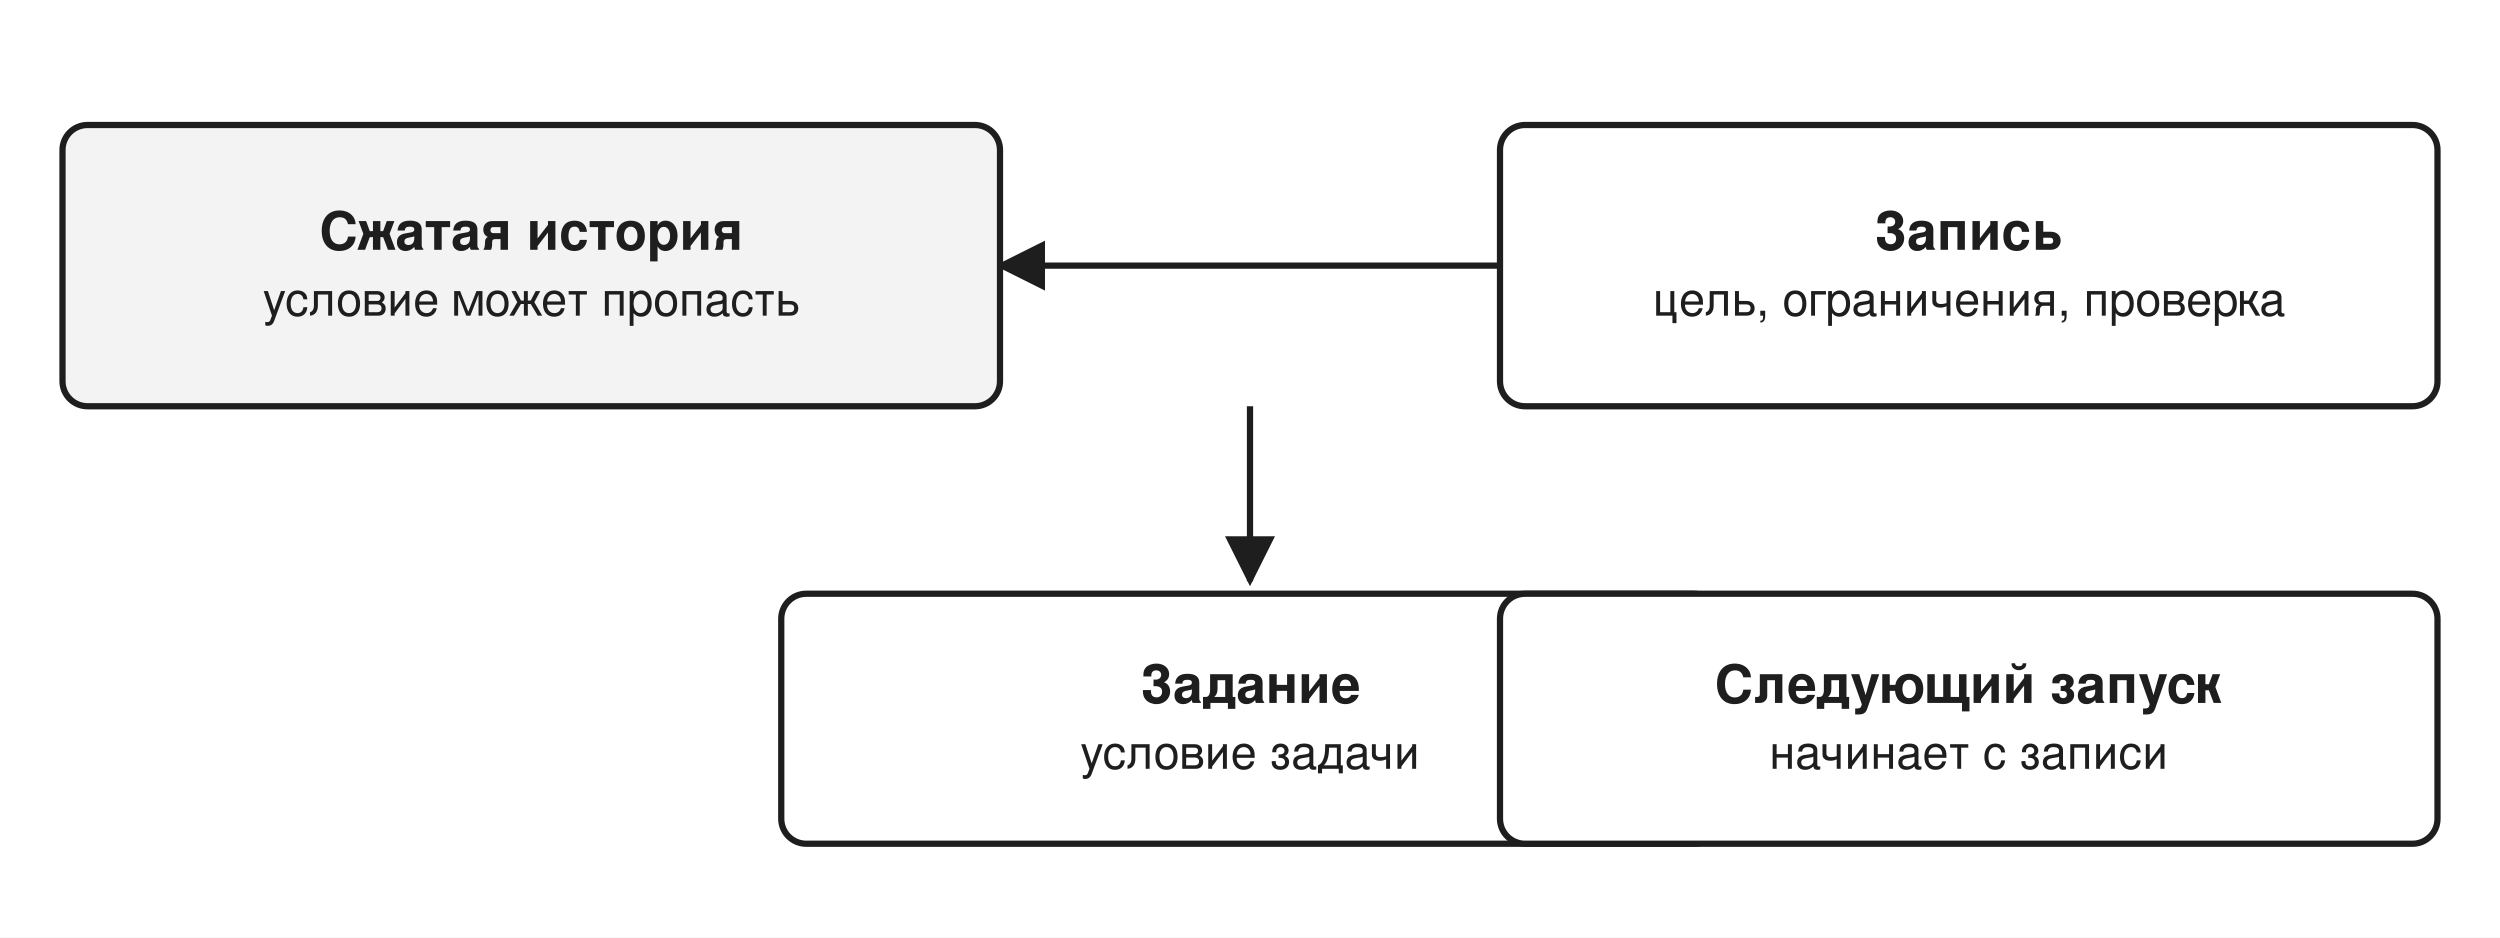
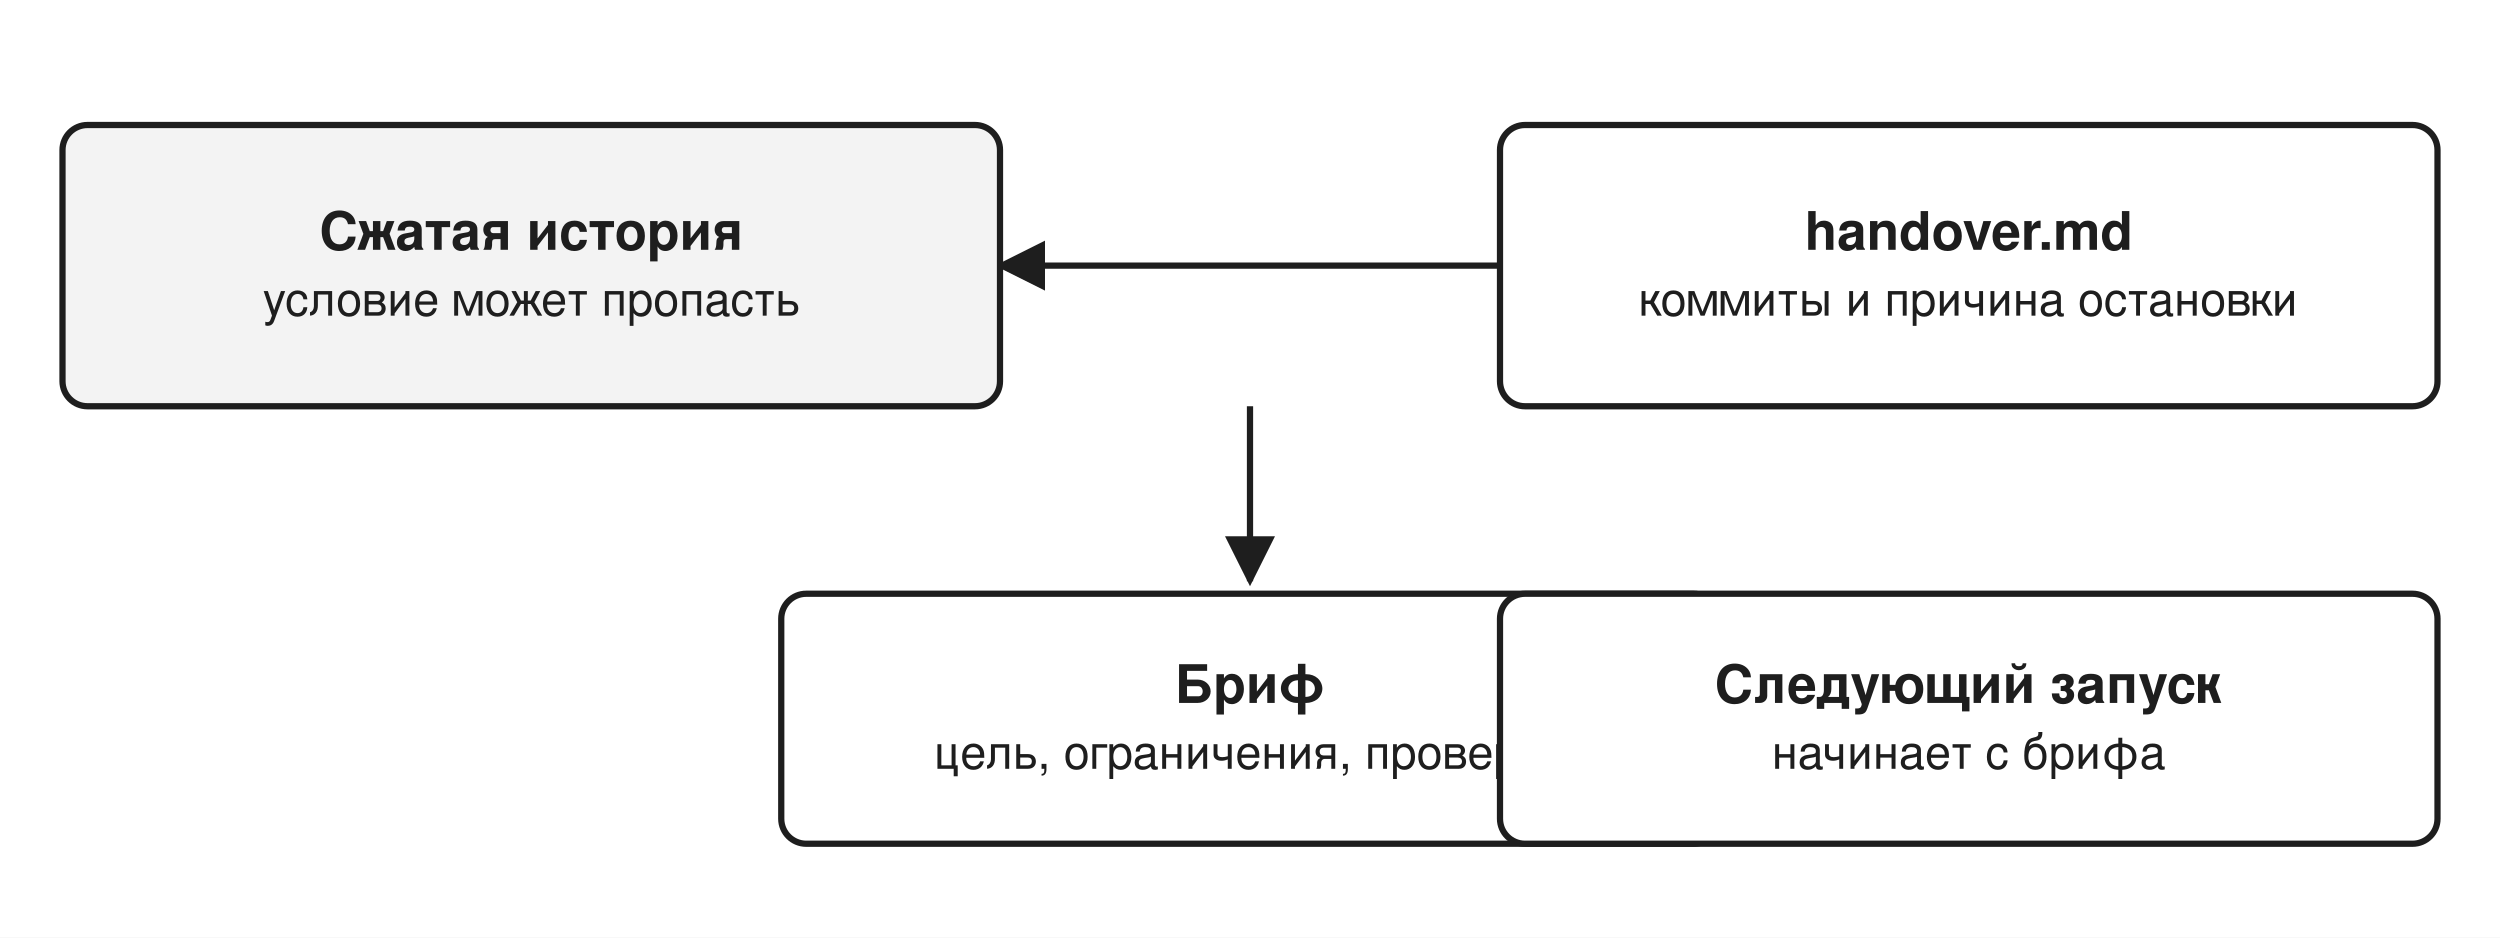
<svg xmlns="http://www.w3.org/2000/svg" version="1.1" viewBox="0 0 800 300">
  <defs>
    <marker id="arrow" viewBox="0 0 10 10" refX="9" refY="5" markerWidth="8" markerHeight="8" orient="auto-start-reverse">
      <path d="M 0 0 L 10 5 L 0 10 z" fill="#1e1e1e" />
    </marker>
  </defs>
  <rect width="800" height="300" fill="#ffffff" />
  <line x1="480" y1="85" x2="320" y2="85" stroke="#1e1e1e" stroke-width="2" marker-end="url(#arrow)" />
  <line x1="400" y1="130" x2="400" y2="186" stroke="#1e1e1e" stroke-width="2" marker-end="url(#arrow)" />
  <line x1="550" y1="230" x2="480" y2="230" stroke="#1e1e1e" stroke-width="2" marker-end="url(#arrow)" />
  <rect x="20" y="40" width="300" height="90" rx="8" fill="#f3f3f3" stroke="#1e1e1e" stroke-width="2" />
  <text x="170" y="74" text-anchor="middle" dominant-baseline="middle" font-family="Helvetica, Arial, sans-serif" font-size="17" font-weight="700" fill="#1e1e1e">Сжатая история</text>
  <text x="170" y="96" text-anchor="middle" dominant-baseline="middle" font-family="Helvetica, Arial, sans-serif" font-size="15" font-weight="400" fill="#1e1e1e">условие может пропасть</text>
  <rect x="480" y="40" width="300" height="90" rx="8" fill="#ffffff" stroke="#1e1e1e" stroke-width="2" />
-   <text x="630" y="74" text-anchor="middle" dominant-baseline="middle" font-family="Helvetica, Arial, sans-serif" font-size="17" font-weight="700" fill="#1e1e1e">Запись</text>
-   <text x="630" y="96" text-anchor="middle" dominant-baseline="middle" font-family="Helvetica, Arial, sans-serif" font-size="15" font-weight="400" fill="#1e1e1e">цель, ограничения, проверка</text>
+   <text x="630" y="74" text-anchor="middle" dominant-baseline="middle" font-family="Helvetica, Arial, sans-serif" font-size="17" font-weight="700" fill="#1e1e1e">handover.md</text>
+   <text x="630" y="96" text-anchor="middle" dominant-baseline="middle" font-family="Helvetica, Arial, sans-serif" font-size="15" font-weight="400" fill="#1e1e1e">коммиты и причина остановки</text>
  <rect x="250" y="190" width="300" height="80" rx="8" fill="#ffffff" stroke="#1e1e1e" stroke-width="2" />
-   <text x="400" y="219" text-anchor="middle" dominant-baseline="middle" font-family="Helvetica, Arial, sans-serif" font-size="17" font-weight="700" fill="#1e1e1e">Задание</text>
-   <text x="400" y="241" text-anchor="middle" dominant-baseline="middle" font-family="Helvetica, Arial, sans-serif" font-size="15" font-weight="400" fill="#1e1e1e">условие задачи</text>
+   <text x="400" y="219" text-anchor="middle" dominant-baseline="middle" font-family="Helvetica, Arial, sans-serif" font-size="17" font-weight="700" fill="#1e1e1e">Бриф</text>
+   <text x="400" y="241" text-anchor="middle" dominant-baseline="middle" font-family="Helvetica, Arial, sans-serif" font-size="15" font-weight="400" fill="#1e1e1e">цель, ограничения, проверка</text>
  <rect x="480" y="190" width="300" height="80" rx="8" fill="#ffffff" stroke="#1e1e1e" stroke-width="2" />
  <text x="630" y="219" text-anchor="middle" dominant-baseline="middle" font-family="Helvetica, Arial, sans-serif" font-size="17" font-weight="700" fill="#1e1e1e">Следующий запуск</text>
-   <text x="630" y="241" text-anchor="middle" dominant-baseline="middle" font-family="Helvetica, Arial, sans-serif" font-size="15" font-weight="400" fill="#1e1e1e">начинает с записи</text>
+   <text x="630" y="241" text-anchor="middle" dominant-baseline="middle" font-family="Helvetica, Arial, sans-serif" font-size="15" font-weight="400" fill="#1e1e1e">начинает с брифа</text>
</svg>
